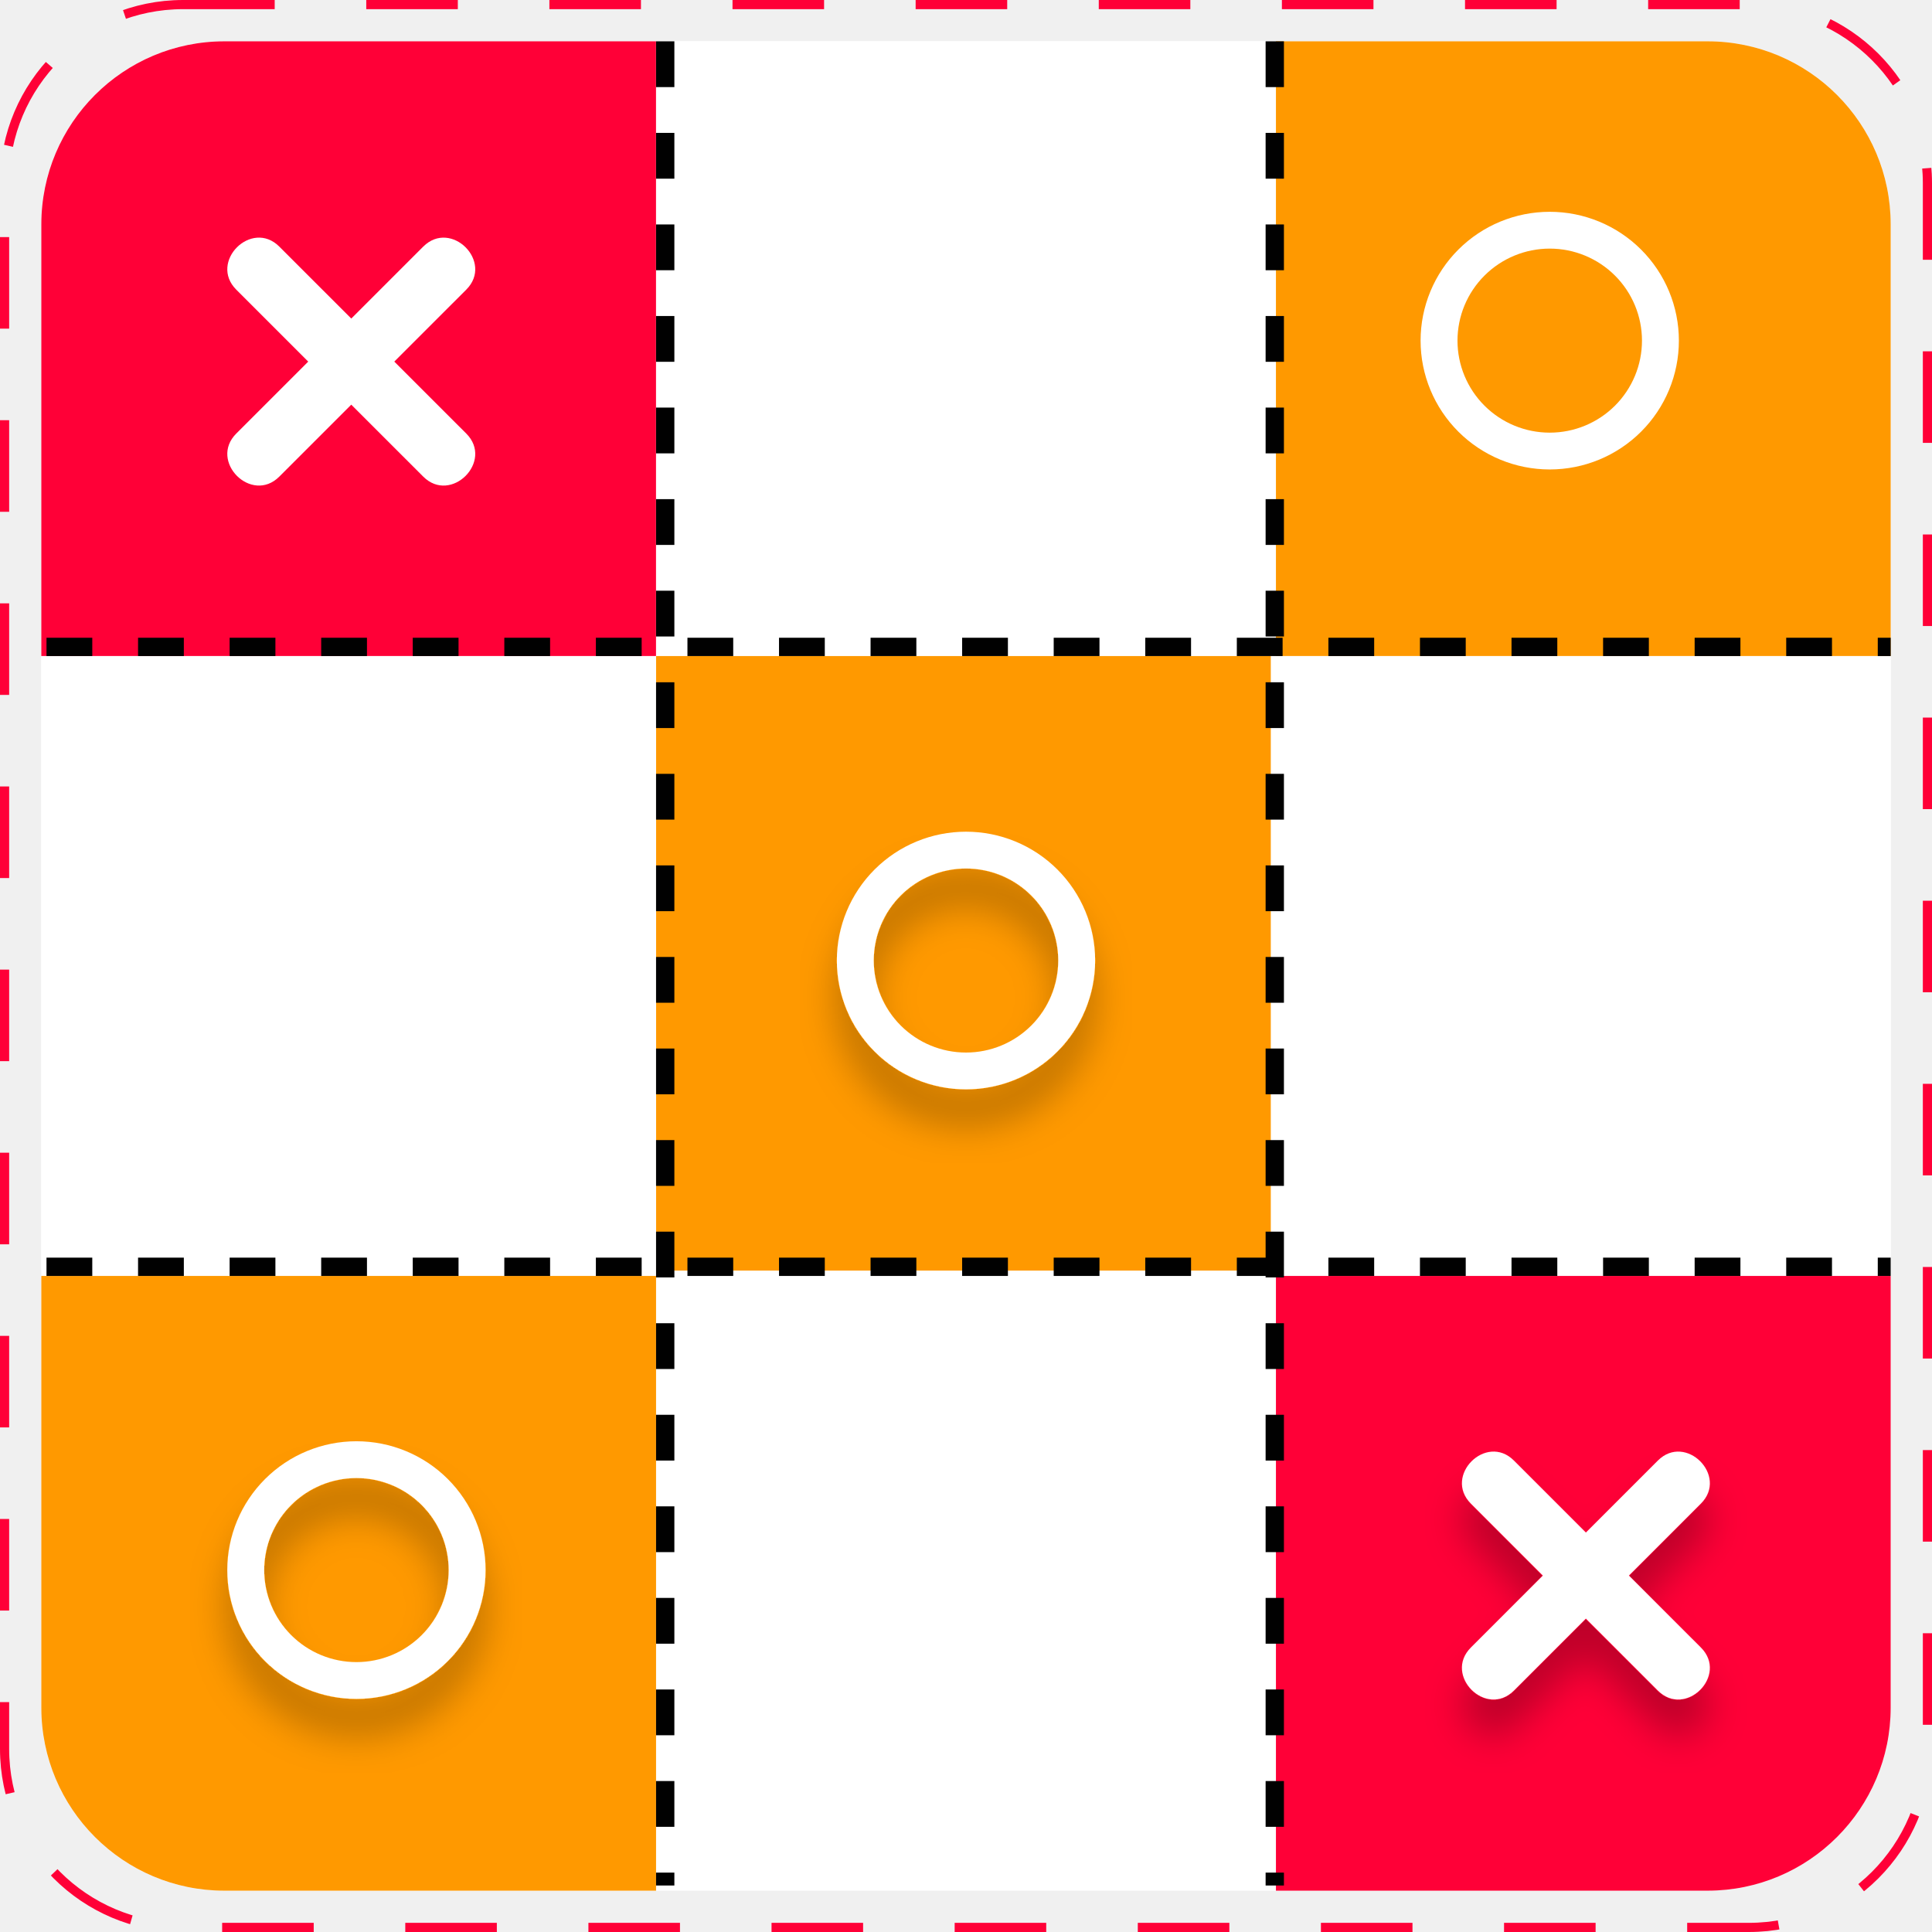
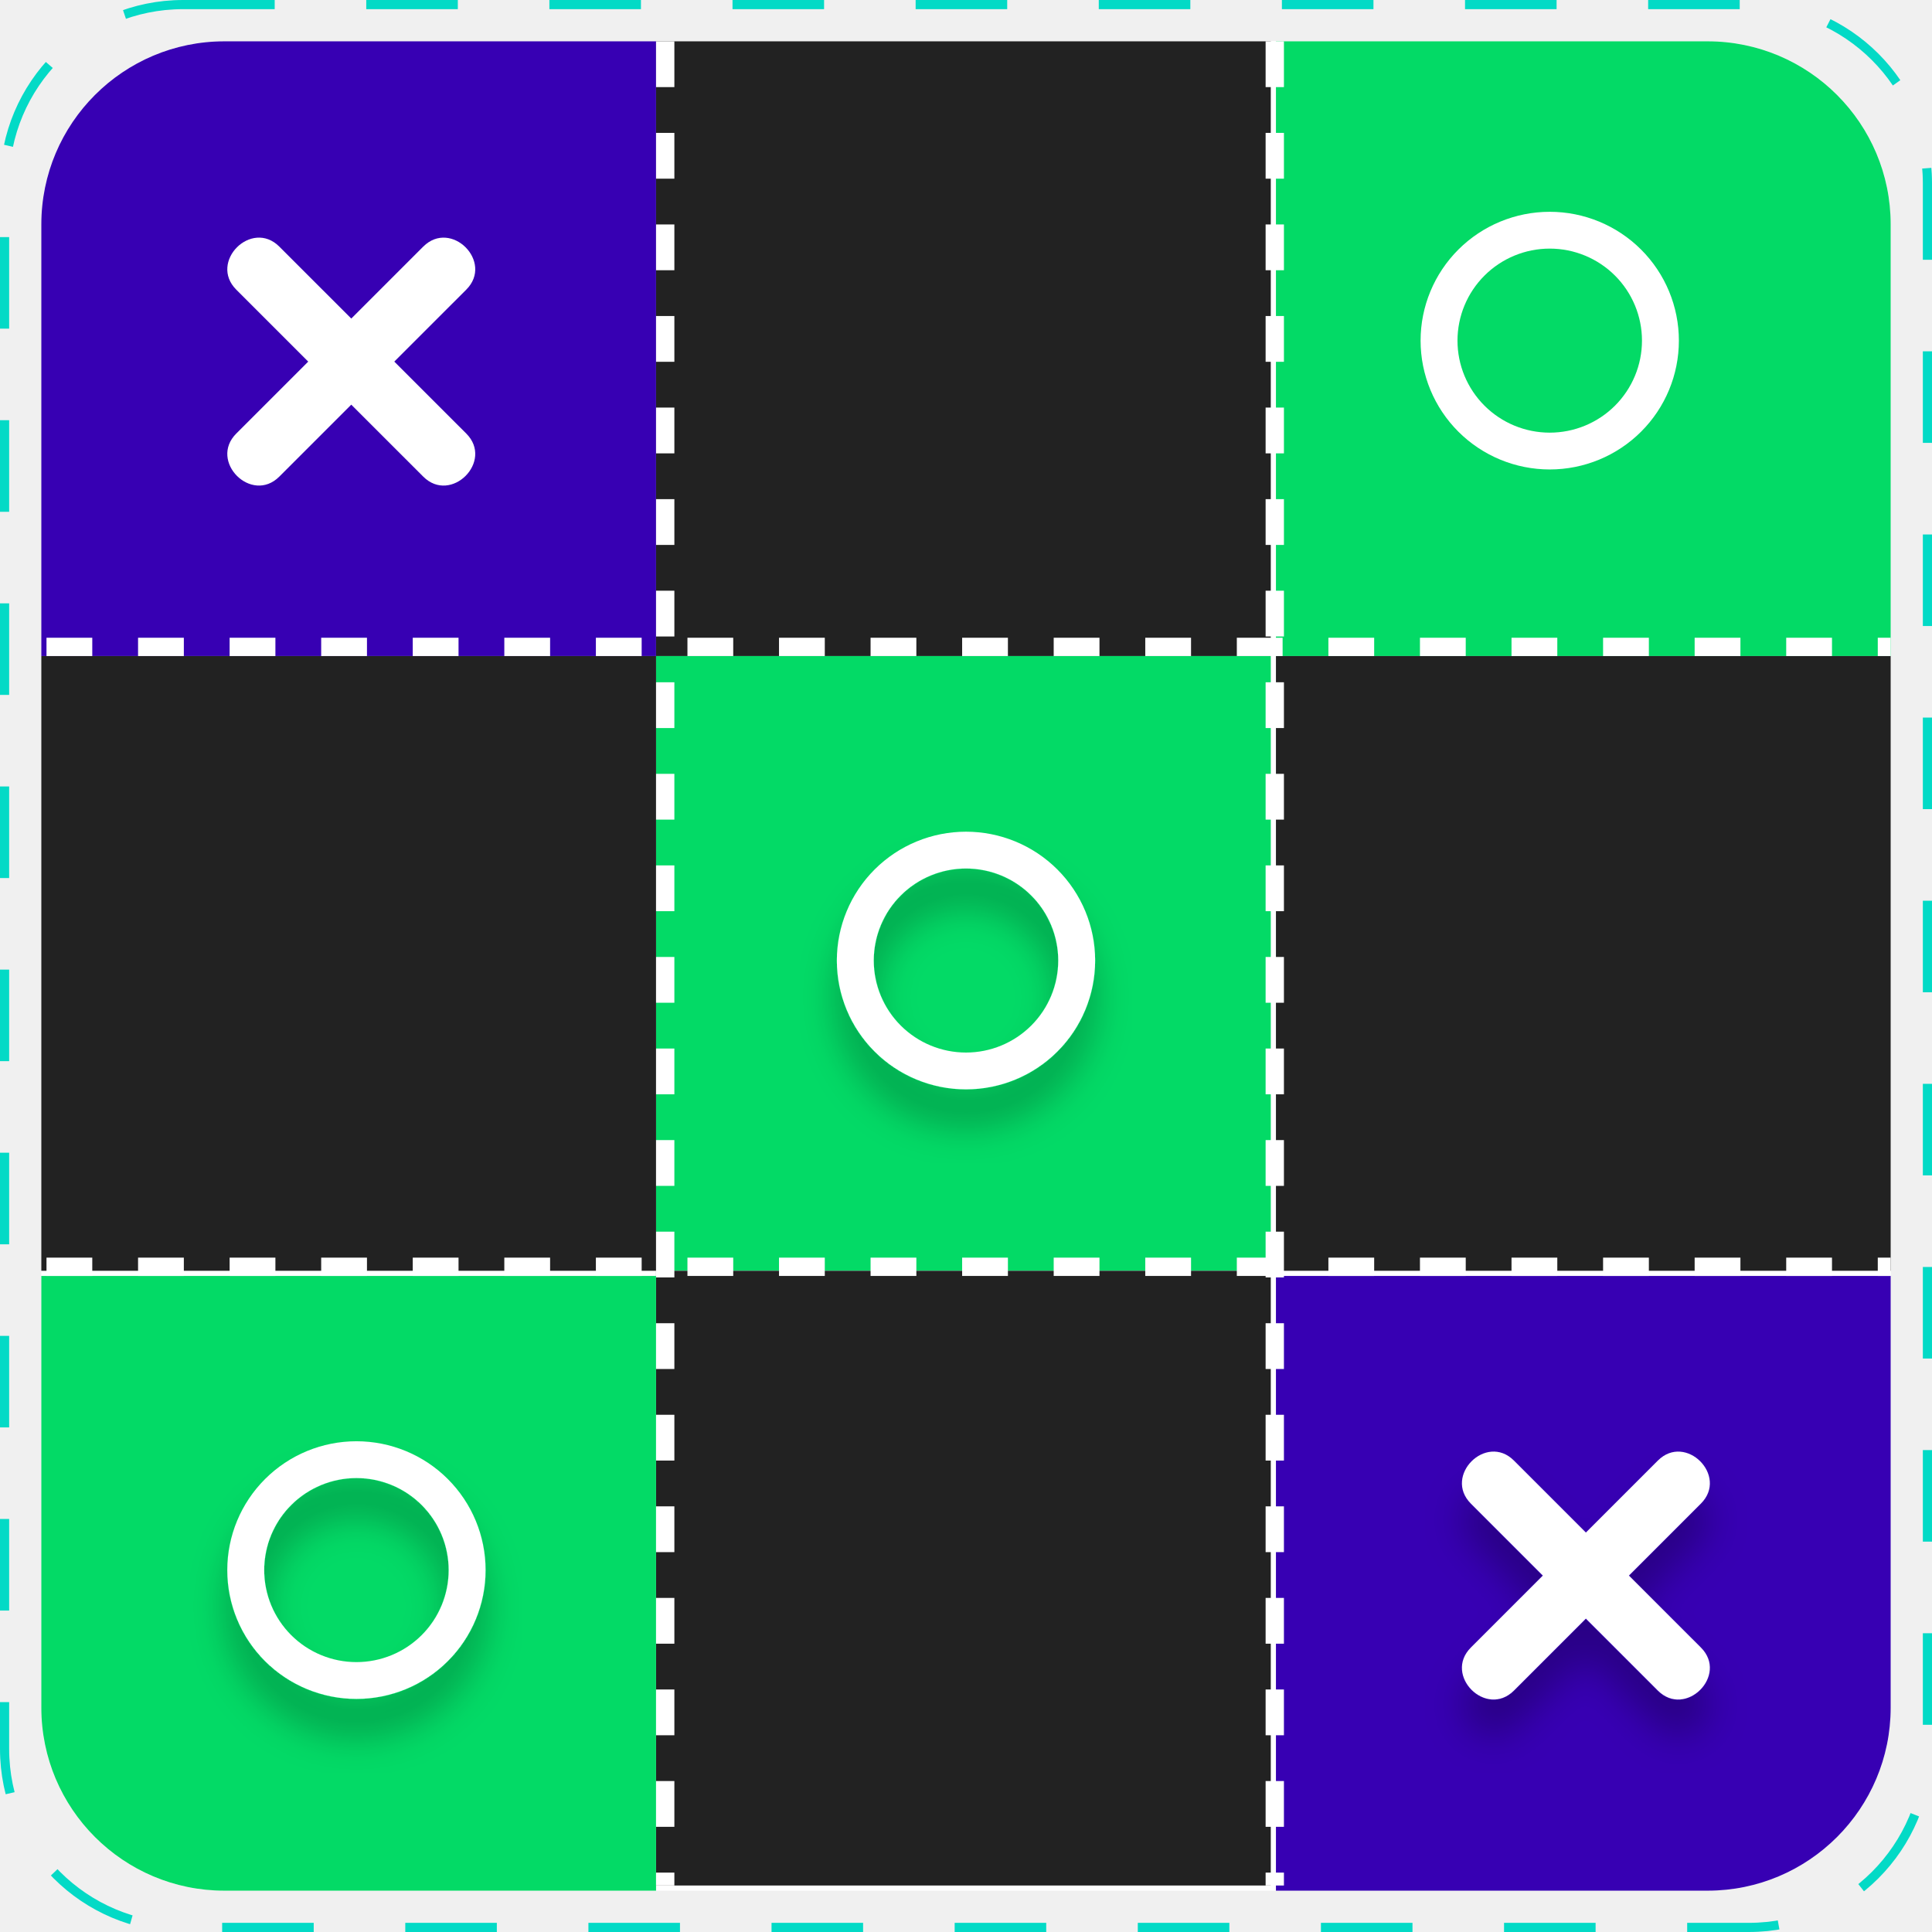
<svg xmlns="http://www.w3.org/2000/svg" width="211" height="211" viewBox="0 0 211 211" fill="none">
-   <rect x="0.5" y="0.5" width="210" height="210" rx="19.5" stroke="#FF0037" stroke-dasharray="10 10" />
+   <rect x="0.5" y="0.5" width="210" height="210" rx="19.5" stroke="#03DAC6" stroke-dasharray="10 10" />
  <rect x="4.513" y="4.513" width="201.973" height="201.973" rx="20" fill="white" />
-   <path d="M4.513 24.513C4.513 13.468 13.468 4.513 24.513 4.513H71.65V71.65H4.513V24.513Z" fill="#FF0037" />
-   <path d="M139.35 4.513H186.487C197.532 4.513 206.487 13.468 206.487 24.513V71.65H139.35V4.513Z" fill="#FF9900" />
-   <path d="M71.65 4.513H138.786V71.65H71.65V4.513Z" fill="white" />
-   <path d="M71.65 71.65H138.786V138.786H71.65V71.65Z" fill="#FF9900" />
-   <path d="M139.35 71.65H206.487V138.786H139.35V71.65Z" fill="white" />
-   <path d="M71.65 138.786H138.786V205.922H71.65V138.786Z" fill="white" />
-   <path d="M4.513 71.65H71.65V138.786H4.513V71.65Z" fill="white" />
-   <path d="M139.35 139.35H206.487V186.487C206.487 197.532 197.532 206.487 186.487 206.487H139.35V139.35Z" fill="#FF0037" />
-   <path d="M4.513 139.35H71.65V206.487H24.513C13.468 206.487 4.513 197.532 4.513 186.487V139.35Z" fill="#FF9900" />
-   <line x1="139.222" y1="4.513" x2="139.222" y2="205.922" stroke="#010101" stroke-width="2" stroke-dasharray="5 5" />
-   <line x1="72.65" y1="4.513" x2="72.65" y2="205.922" stroke="#010101" stroke-width="2" stroke-dasharray="5 5" />
-   <line x1="5.078" y1="70.65" x2="206.487" y2="70.65" stroke="#010101" stroke-width="2" stroke-dasharray="5 5" />
-   <line x1="5.078" y1="138.35" x2="206.487" y2="138.35" stroke="#010101" stroke-width="2" stroke-dasharray="5 5" />
+   <path d="M4.513 24.513C4.513 13.468 13.468 4.513 24.513 4.513H71.65V71.65H4.513V24.513Z" fill="#3700B3" />
+   <path d="M139.35 4.513H186.487C197.532 4.513 206.487 13.468 206.487 24.513V71.65H139.35V4.513Z" fill="#03DA66" />
+   <path d="M71.65 4.513H138.786V71.65H71.65V4.513Z" fill="#222222" />
+   <path d="M71.65 71.65H138.786V138.786H71.65V71.65Z" fill="#03DA66" />
+   <path d="M139.35 71.65H206.487V138.786H139.35V71.65Z" fill="#222222" />
+   <path d="M71.65 138.786H138.786V205.922H71.65V138.786Z" fill="#222222" />
+   <path d="M4.513 71.65H71.65V138.786H4.513V71.65Z" fill="#222222" />
+   <path d="M139.35 139.35H206.487V186.487C206.487 197.532 197.532 206.487 186.487 206.487H139.35V139.35Z" fill="#3700B3" />
+   <path d="M4.513 139.35H71.65V206.487H24.513C13.468 206.487 4.513 197.532 4.513 186.487V139.35Z" fill="#03DA66" />
+   <line x1="139.222" y1="4.513" x2="139.222" y2="205.922" stroke="#FFFFFF" stroke-width="2" stroke-dasharray="5 5" />
+   <line x1="72.65" y1="4.513" x2="72.65" y2="205.922" stroke="#FFFFFF" stroke-width="2" stroke-dasharray="5 5" />
+   <line x1="5.078" y1="70.65" x2="206.487" y2="70.65" stroke="#FFFFFF" stroke-width="2" stroke-dasharray="5 5" />
+   <line x1="5.078" y1="138.35" x2="206.487" y2="138.35" stroke="#FFFFFF" stroke-width="2" stroke-dasharray="5 5" />
  <path d="M169.251 27.151C166.579 27.151 164.017 28.21 162.128 30.095C160.238 31.98 159.177 34.536 159.177 37.201C159.177 39.867 160.238 42.423 162.128 44.308C164.017 46.193 166.579 47.251 169.251 47.251C171.923 47.251 174.486 46.193 176.375 44.308C178.264 42.423 179.326 39.867 179.326 37.201C179.326 34.536 178.264 31.98 176.375 30.095C174.486 28.21 171.923 27.151 169.251 27.151ZM183.356 37.201C183.356 40.933 181.87 44.512 179.224 47.15C176.579 49.789 172.992 51.271 169.251 51.271C165.511 51.271 161.923 49.789 159.278 47.15C156.633 44.512 155.147 40.933 155.147 37.201C155.147 33.47 156.633 29.891 159.278 27.252C161.923 24.613 165.511 23.131 169.251 23.131C172.992 23.131 176.579 24.613 179.224 27.252C181.87 29.891 183.356 33.47 183.356 37.201Z" fill="white" />
  <g filter="url(#filter0_d_45_615)">
    <path d="M105.5 94.852C102.828 94.852 100.266 95.91 98.376 97.795C96.487 99.68 95.425 102.236 95.425 104.902C95.425 107.567 96.487 110.124 98.376 112.008C100.266 113.893 102.828 114.952 105.5 114.952C108.172 114.952 110.734 113.893 112.624 112.008C114.513 110.124 115.575 107.567 115.575 104.902C115.575 102.236 114.513 99.68 112.624 97.795C110.734 95.91 108.172 94.852 105.5 94.852ZM119.604 104.902C119.604 108.633 118.118 112.212 115.473 114.851C112.828 117.49 109.241 118.972 105.5 118.972C101.759 118.972 98.172 117.49 95.527 114.851C92.882 112.212 91.396 108.633 91.396 104.902C91.396 101.17 92.882 97.591 95.527 94.953C98.172 92.314 101.759 90.832 105.5 90.832C109.241 90.832 112.828 92.314 115.473 94.953C118.118 97.591 119.604 101.17 119.604 104.902Z" fill="white" />
  </g>
  <g filter="url(#filter1_d_45_615)">
    <path d="M38.928 161.424C36.256 161.424 33.693 162.483 31.804 164.367C29.915 166.252 28.853 168.808 28.853 171.474C28.853 174.139 29.915 176.696 31.804 178.58C33.693 180.465 36.256 181.524 38.928 181.524C41.6 181.524 44.162 180.465 46.051 178.58C47.941 176.696 49.002 174.139 49.002 171.474C49.002 168.808 47.941 166.252 46.051 164.367C44.162 162.483 41.6 161.424 38.928 161.424ZM53.032 171.474C53.032 175.206 51.546 178.784 48.901 181.423C46.256 184.062 42.669 185.544 38.928 185.544C35.187 185.544 31.6 184.062 28.954 181.423C26.309 178.784 24.823 175.206 24.823 171.474C24.823 167.742 26.309 164.163 28.954 161.525C31.6 158.886 35.187 157.404 38.928 157.404C42.669 157.404 46.256 158.886 48.901 161.525C51.546 164.163 53.032 167.742 53.032 171.474Z" fill="white" />
  </g>
  <path d="M46.224 26.931L38.364 34.791C35.744 32.172 33.123 29.551 30.503 26.931C27.471 23.9 22.773 28.6 25.801 31.632C28.422 34.25 31.044 36.872 33.662 39.492C31.043 42.113 28.423 44.733 25.801 47.352C22.773 50.383 27.472 55.082 30.503 52.053C33.123 49.433 35.743 46.812 38.363 44.193L46.224 52.053C49.255 55.084 53.955 50.383 50.925 47.352C48.304 44.732 45.684 42.112 43.063 39.491C45.684 36.871 48.304 34.25 50.925 31.63C53.956 28.6 49.255 23.9 46.224 26.933" fill="white" />
  <g filter="url(#filter2_d_45_615)">
    <path d="M181.061 159.511L173.201 167.372C170.581 164.753 167.96 162.131 165.34 159.511C162.308 156.48 157.61 161.18 160.638 164.212C163.259 166.831 165.881 169.453 168.499 172.072C165.88 174.694 163.259 177.314 160.638 179.933C157.61 182.963 162.309 187.662 165.34 184.634C167.96 182.013 170.58 179.392 173.2 176.773L181.061 184.634C184.092 187.664 188.792 182.963 185.762 179.933C183.141 177.312 180.521 174.692 177.9 172.072C180.521 169.451 183.141 166.83 185.762 164.21C188.792 161.18 184.092 156.48 181.061 159.513" fill="white" />
  </g>
  <defs>
    <filter id="filter0_d_45_615" x="87.396" y="90.832" width="36.209" height="36.14" filterUnits="userSpaceOnUse" color-interpolation-filters="sRGB">
      <feFlood flood-opacity="0" result="BackgroundImageFix" />
      <feColorMatrix in="SourceAlpha" type="matrix" values="0 0 0 0 0 0 0 0 0 0 0 0 0 0 0 0 0 0 127 0" result="hardAlpha" />
      <feOffset dy="4" />
      <feGaussianBlur stdDeviation="2" />
      <feComposite in2="hardAlpha" operator="out" />
      <feColorMatrix type="matrix" values="0 0 0 0 0 0 0 0 0 0 0 0 0 0 0 0 0 0 0.25 0" />
      <feBlend mode="normal" in2="BackgroundImageFix" result="effect1_dropShadow_45_615" />
      <feBlend mode="normal" in="SourceGraphic" in2="effect1_dropShadow_45_615" result="shape" />
    </filter>
    <filter id="filter1_d_45_615" x="20.823" y="157.404" width="36.209" height="36.14" filterUnits="userSpaceOnUse" color-interpolation-filters="sRGB">
      <feFlood flood-opacity="0" result="BackgroundImageFix" />
      <feColorMatrix in="SourceAlpha" type="matrix" values="0 0 0 0 0 0 0 0 0 0 0 0 0 0 0 0 0 0 127 0" result="hardAlpha" />
      <feOffset dy="4" />
      <feGaussianBlur stdDeviation="2" />
      <feComposite in2="hardAlpha" operator="out" />
      <feColorMatrix type="matrix" values="0 0 0 0 0 0 0 0 0 0 0 0 0 0 0 0 0 0 0.25 0" />
      <feBlend mode="normal" in2="BackgroundImageFix" result="effect1_dropShadow_45_615" />
      <feBlend mode="normal" in="SourceGraphic" in2="effect1_dropShadow_45_615" result="shape" />
    </filter>
    <filter id="filter2_d_45_615" x="155.66" y="158.532" width="35.08" height="35.08" filterUnits="userSpaceOnUse" color-interpolation-filters="sRGB">
      <feFlood flood-opacity="0" result="BackgroundImageFix" />
      <feColorMatrix in="SourceAlpha" type="matrix" values="0 0 0 0 0 0 0 0 0 0 0 0 0 0 0 0 0 0 127 0" result="hardAlpha" />
      <feOffset dy="4" />
      <feGaussianBlur stdDeviation="2" />
      <feComposite in2="hardAlpha" operator="out" />
      <feColorMatrix type="matrix" values="0 0 0 0 0 0 0 0 0 0 0 0 0 0 0 0 0 0 0.25 0" />
      <feBlend mode="normal" in2="BackgroundImageFix" result="effect1_dropShadow_45_615" />
      <feBlend mode="normal" in="SourceGraphic" in2="effect1_dropShadow_45_615" result="shape" />
    </filter>
  </defs>
</svg>
